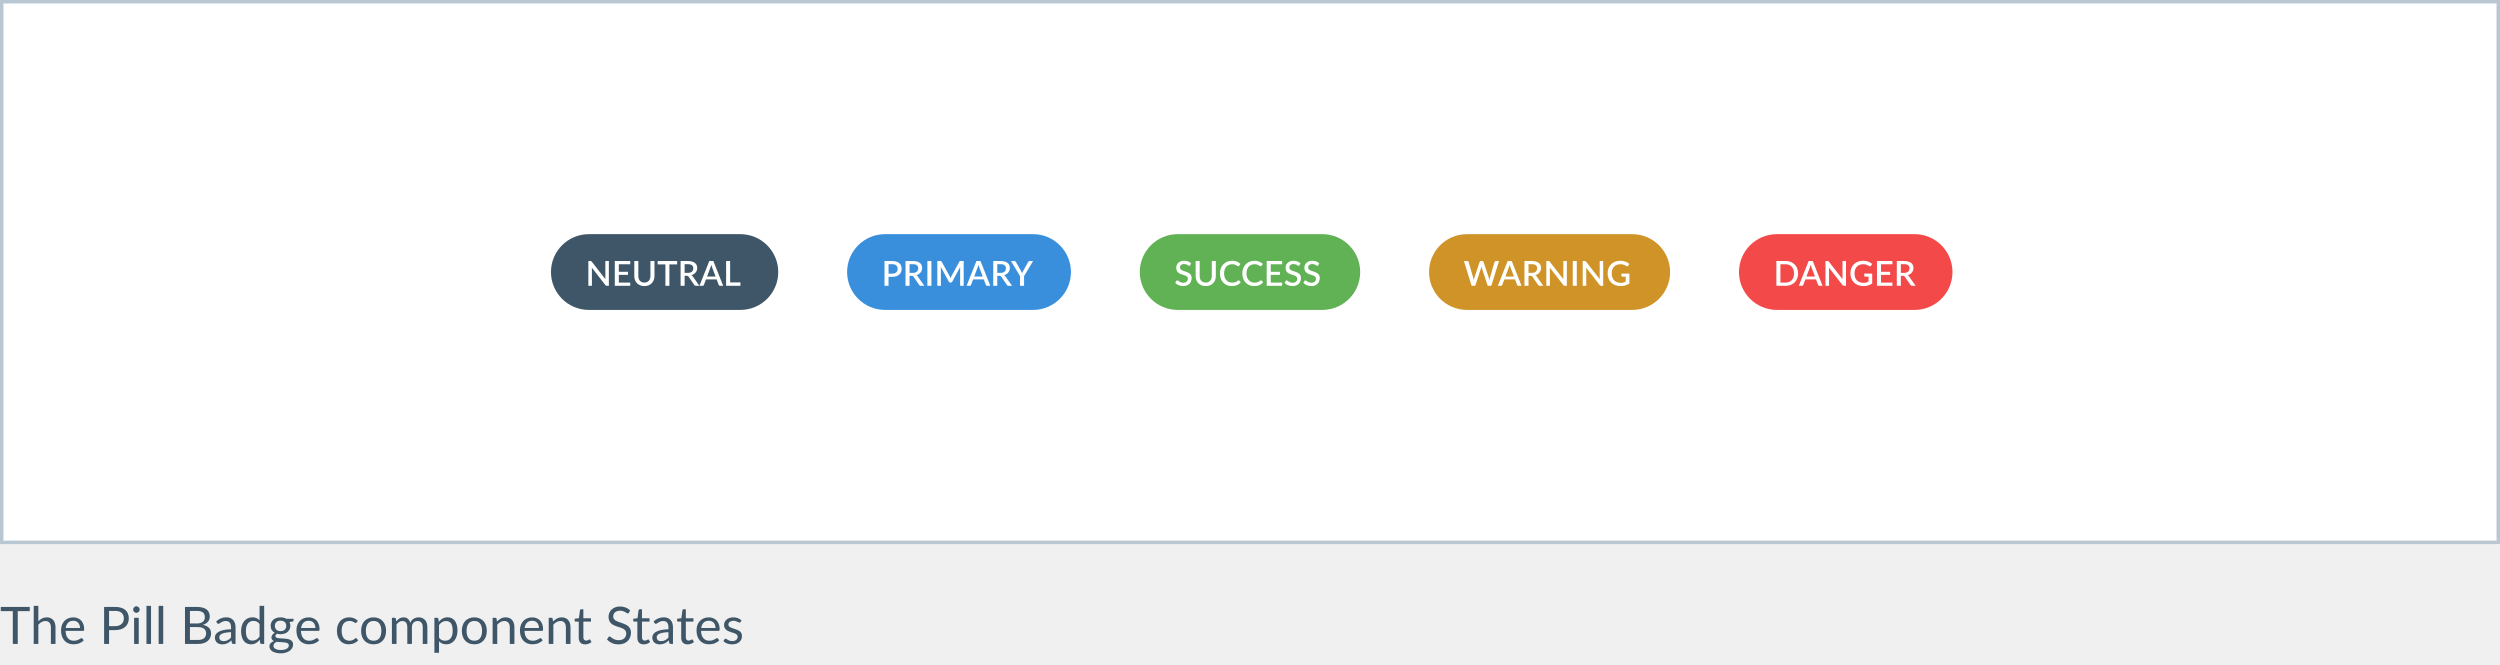
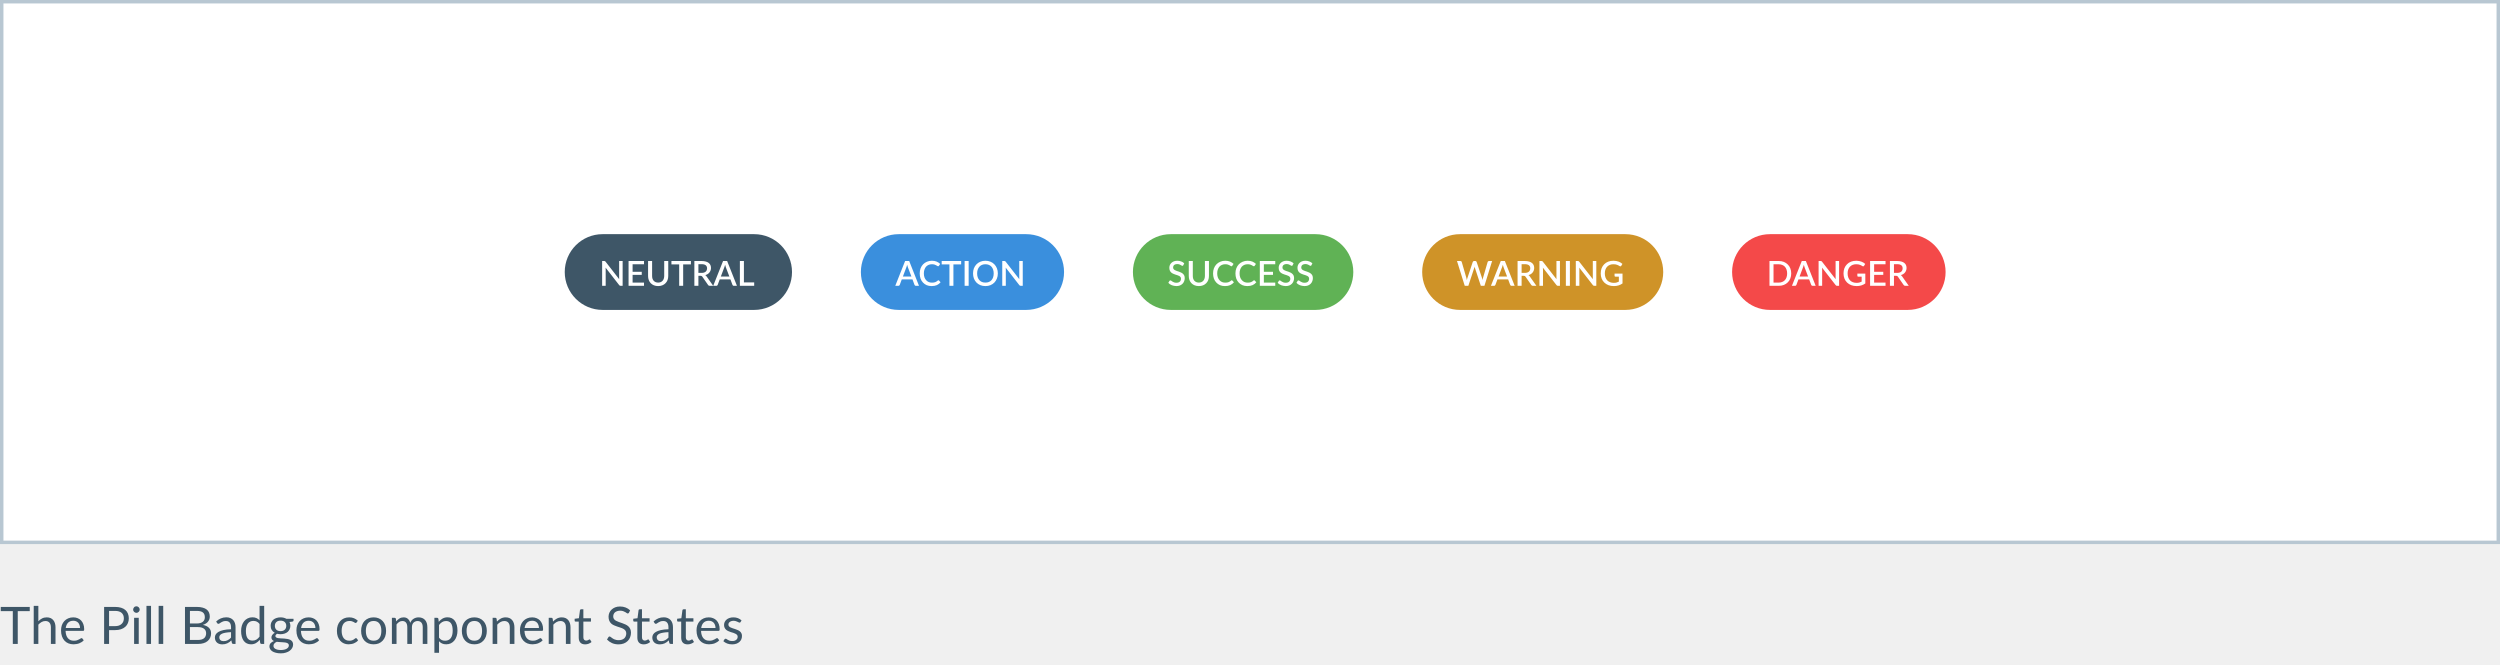
<svg xmlns="http://www.w3.org/2000/svg" viewBox="0 0 726 193">
  <g fill="none" fill-rule="evenodd">
    <path fill="#FFF" stroke="#B8C7D2" d="M.5.5h725v157H.5z" />
-     <g transform="translate(160 68)">
+     <g transform="translate(164 68)">
      <rect width="66" height="22" fill="#3E5667" rx="11" />
      <text fill="#FFF" font-family="Lato-Heavy, Lato" font-size="10" font-weight="600">
        <tspan x="10" y="15">NEUTRAL</tspan>
      </text>
    </g>
-     <g transform="translate(415 68)">
+     <g transform="translate(413 68)">
      <rect width="70" height="22" fill="#CF9328" rx="11" />
      <text fill="#FFF" font-family="Lato-Heavy, Lato" font-size="10" font-weight="600">
        <tspan x="10" y="15">WARNING</tspan>
      </text>
    </g>
-     <g transform="translate(331 68)">
+     <g transform="translate(329 68)">
      <rect width="64" height="22" fill="#60B255" rx="11" />
      <text fill="#FFF" font-family="Lato-Heavy, Lato" font-size="10" font-weight="600">
        <tspan x="10" y="15">SUCCESS</tspan>
      </text>
    </g>
-     <g transform="translate(505 68)">
+     <g transform="translate(503 68)">
      <rect width="62" height="22" fill="#F44949" rx="11" />
      <text fill="#FFF" font-family="Lato-Heavy, Lato" font-size="10" font-weight="600">
        <tspan x="10" y="15">DANGER</tspan>
      </text>
    </g>
-     <g transform="translate(246 68)">
-       <rect width="65" height="22" fill="#3A8FDD" rx="11" />
+     <g transform="translate(250 68)">
+       <rect width="59" height="22" fill="#3A8FDD" rx="11" />
      <text fill="#FFF" font-family="Lato-Heavy, Lato" font-size="10" font-weight="600">
-         <tspan x="10" y="15">PRIMARY</tspan>
+         <tspan x="10" y="15">ACTION</tspan>
      </text>
    </g>
    <text fill="#3E5667" font-family="Lato-Medium, Lato" font-size="15" font-weight="400">
      <tspan x="0" y="187">The Pill Badge component States</tspan>
    </text>
  </g>
</svg>
